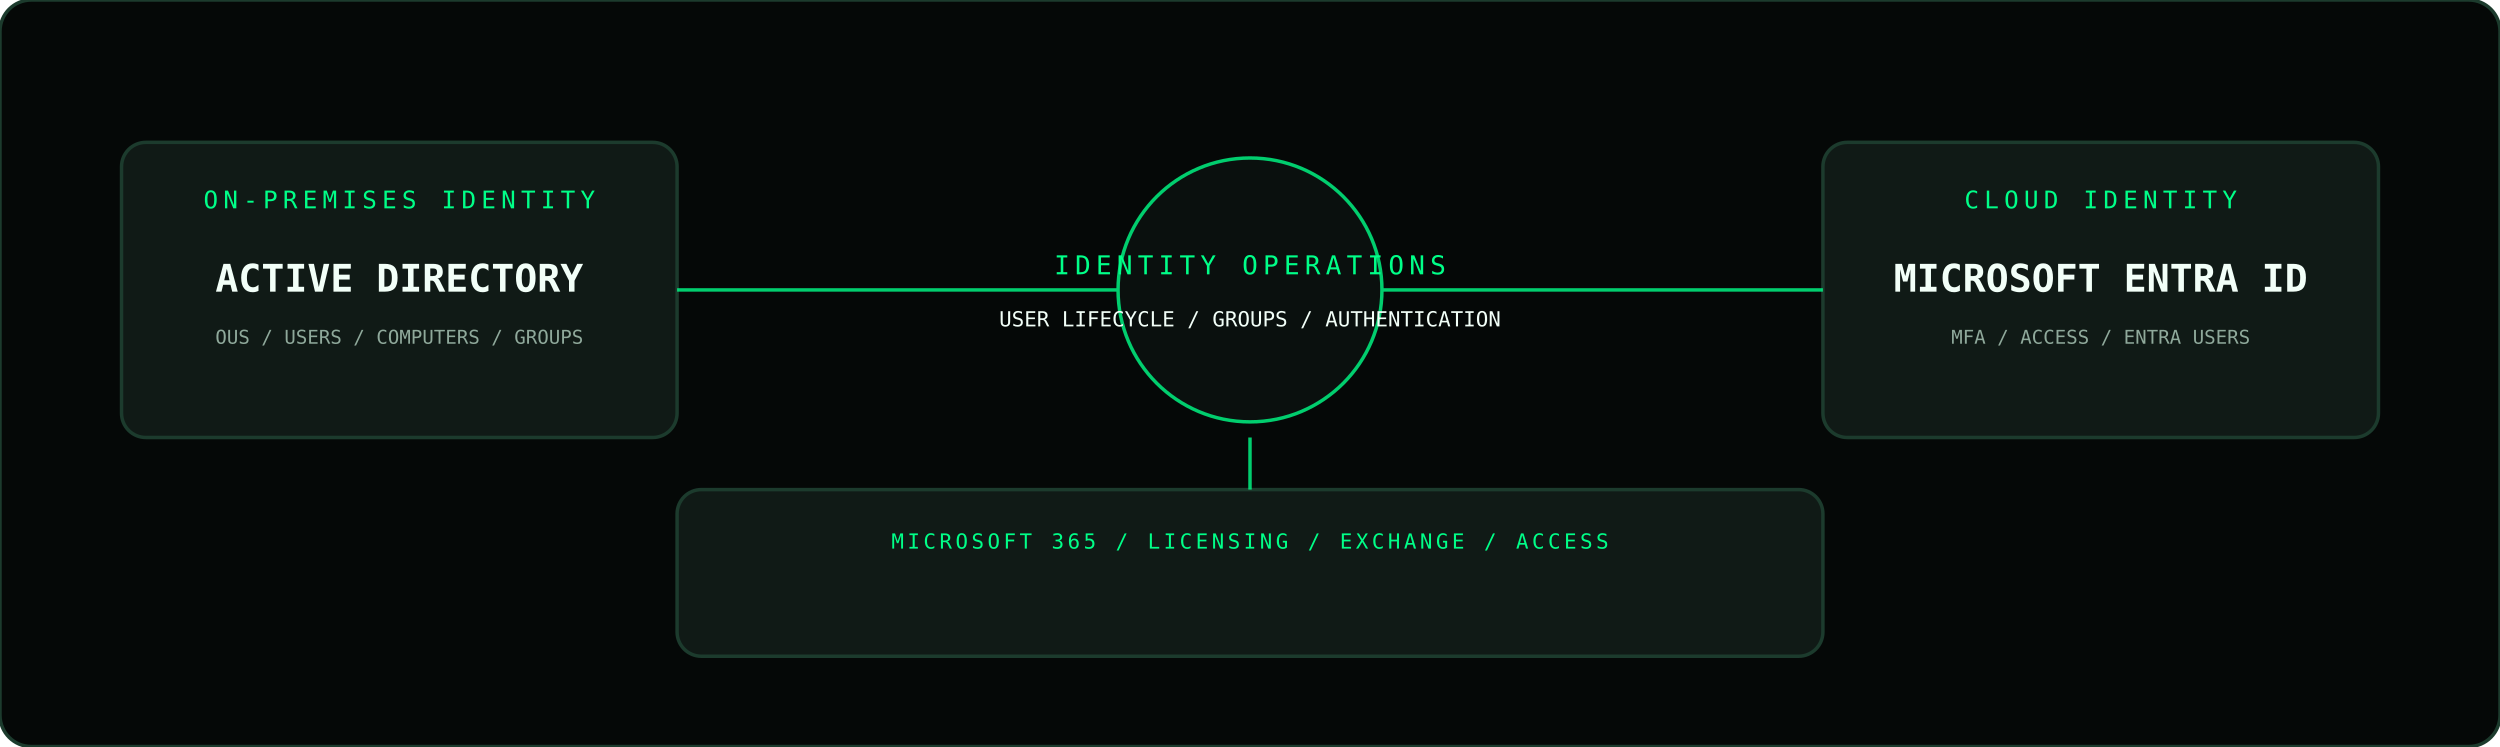
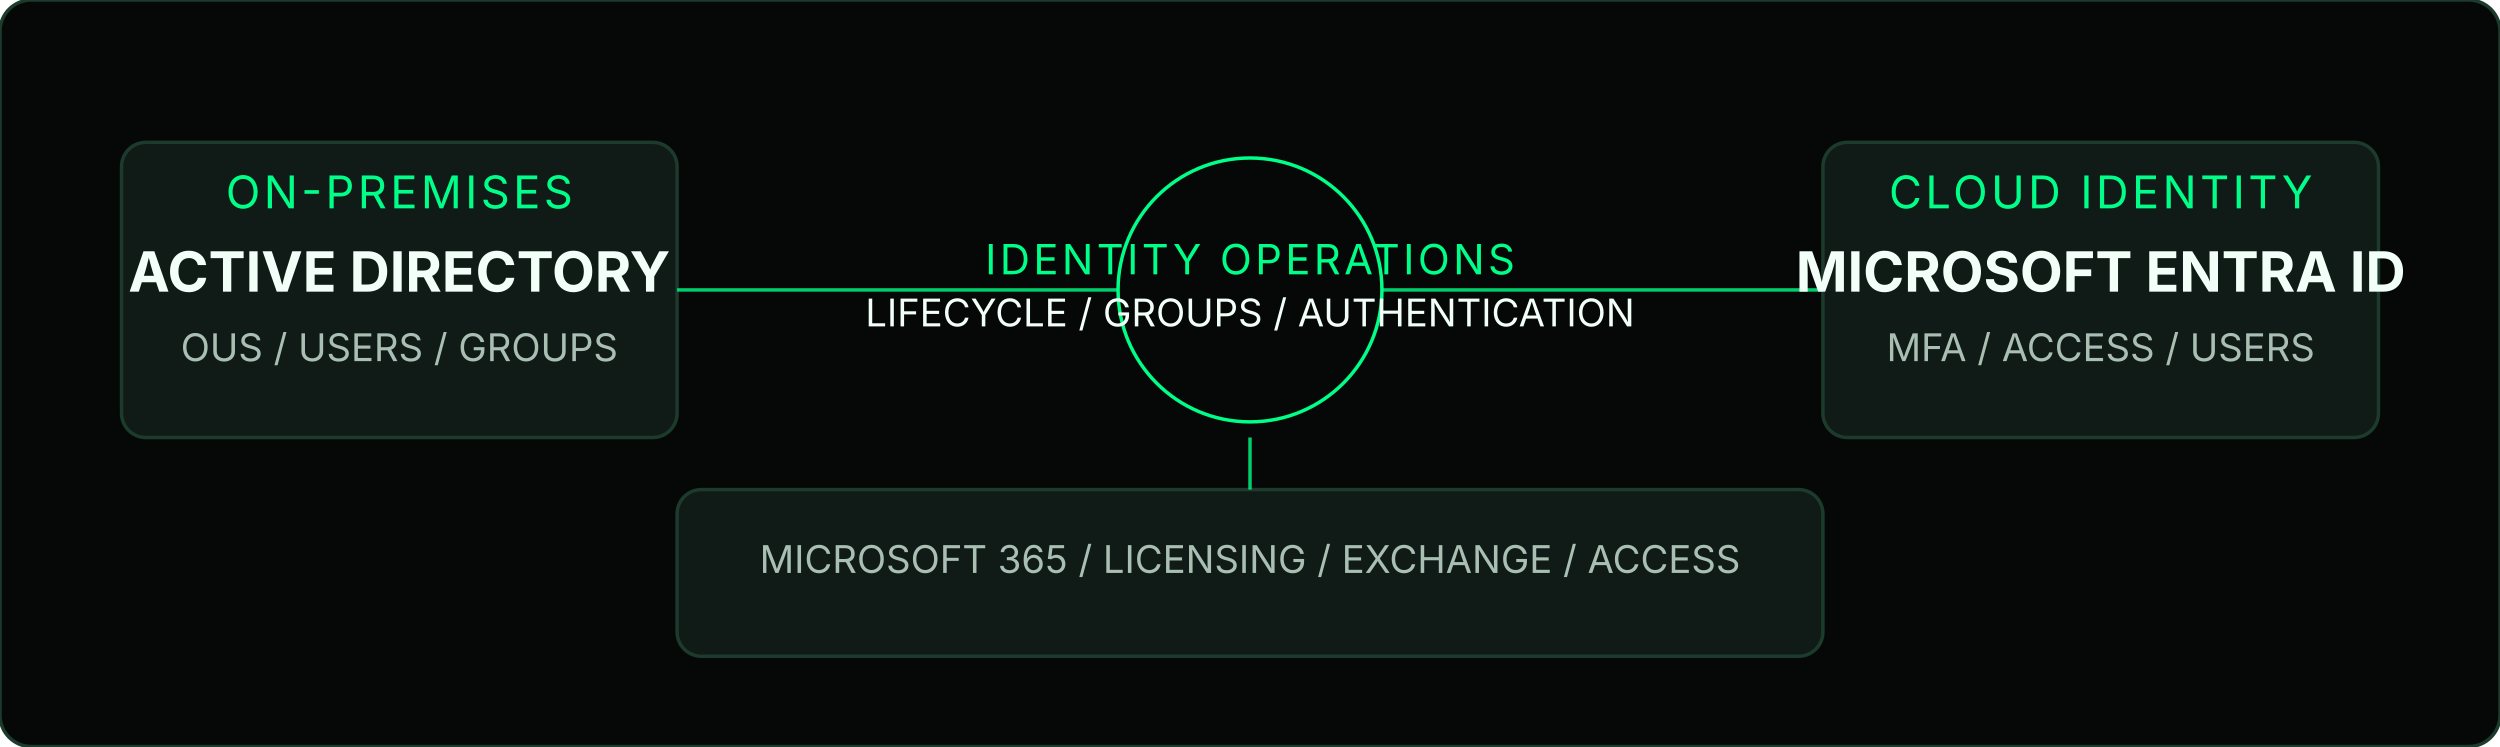
- <svg xmlns="http://www.w3.org/2000/svg" width="1440" height="430" viewBox="0 0 1440 430" role="img" aria-labelledby="t">
+ <svg xmlns="http://www.w3.org/2000/svg" width="1440" height="430" viewBox="0 0 1440 430" role="img" aria-labelledby="title">
  <rect width="1440" height="430" rx="18" fill="#050807" stroke="#1C3B2D" stroke-width="2" />
  <g fill="#101A16" stroke="#1C3B2D" stroke-width="2">
    <rect x="70" y="82" width="320" height="170" rx="14" />
    <rect x="1050" y="82" width="320" height="170" rx="14" />
    <rect x="390" y="282" width="660" height="96" rx="14" />
  </g>
  <g fill="none" stroke="#00FF88" stroke-width="2" opacity=".8">
    <path d="M390 167H1050" />
    <path d="M720 252V282" />
-     <circle cx="720" cy="167" r="76" fill="#0B1110" />
  </g>
-   <g font-family="ui-monospace, monospace" text-anchor="middle">
-     <text x="230" y="120" fill="#00FF88" font-size="14" letter-spacing="3">ON-PREMISES IDENTITY</text>
-     <text x="230" y="168" fill="#F2FFF8" font-size="22" font-weight="700">ACTIVE DIRECTORY</text>
-     <text x="230" y="198" fill="#8FA99B" font-size="11">OUS / USERS / COMPUTERS / GROUPS</text>
-     <text x="1210" y="120" fill="#00FF88" font-size="14" letter-spacing="3">CLOUD IDENTITY</text>
-     <text x="1210" y="168" fill="#F2FFF8" font-size="22" font-weight="700">MICROSOFT ENTRA ID</text>
-     <text x="1210" y="198" fill="#8FA99B" font-size="11">MFA / ACCESS / ENTRA USERS</text>
-     <text x="720" y="158" fill="#00FF88" font-size="15" letter-spacing="3">IDENTITY OPERATIONS</text>
-     <text x="720" y="188" fill="#F2FFF8" font-size="12">USER LIFECYCLE / GROUPS / AUTHENTICATION</text>
-     <text x="720" y="316" fill="#00FF88" font-size="12" letter-spacing="2">MICROSOFT 365 / LICENSING / EXCHANGE / ACCESS</text>
+   <g fill="#050807" stroke="#00FF88" stroke-width="2">
+     <circle cx="720" cy="167" r="76" />
+   </g>
+   <g font-family="Inter, Segoe UI, Arial, sans-serif" text-anchor="middle">
+     <text x="230" y="120" fill="#00FF88" font-size="26" letter-spacing="2">ON-PREMISES</text>
+     <text x="230" y="168" fill="#F2FFF8" font-size="32" font-weight="700">ACTIVE DIRECTORY</text>
+     <text x="230" y="208" fill="#A9BFB3" font-size="22">OUS / USERS / GROUPS</text>
+     <text x="1210" y="120" fill="#00FF88" font-size="26" letter-spacing="2">CLOUD IDENTITY</text>
+     <text x="1210" y="168" fill="#F2FFF8" font-size="32" font-weight="700">MICROSOFT ENTRA ID</text>
+     <text x="1210" y="208" fill="#A9BFB3" font-size="22">MFA / ACCESS / USERS</text>
+     <text x="720" y="158" fill="#00FF88" font-size="24" letter-spacing="2">IDENTITY OPERATIONS</text>
+     <text x="720" y="188" fill="#F2FFF8" font-size="22">LIFECYCLE / GROUPS / AUTHENTICATION</text>
+     <text x="720" y="330" fill="#A9BFB3" font-size="22">MICROSOFT 365 / LICENSING / EXCHANGE / ACCESS</text>
  </g>
</svg>
